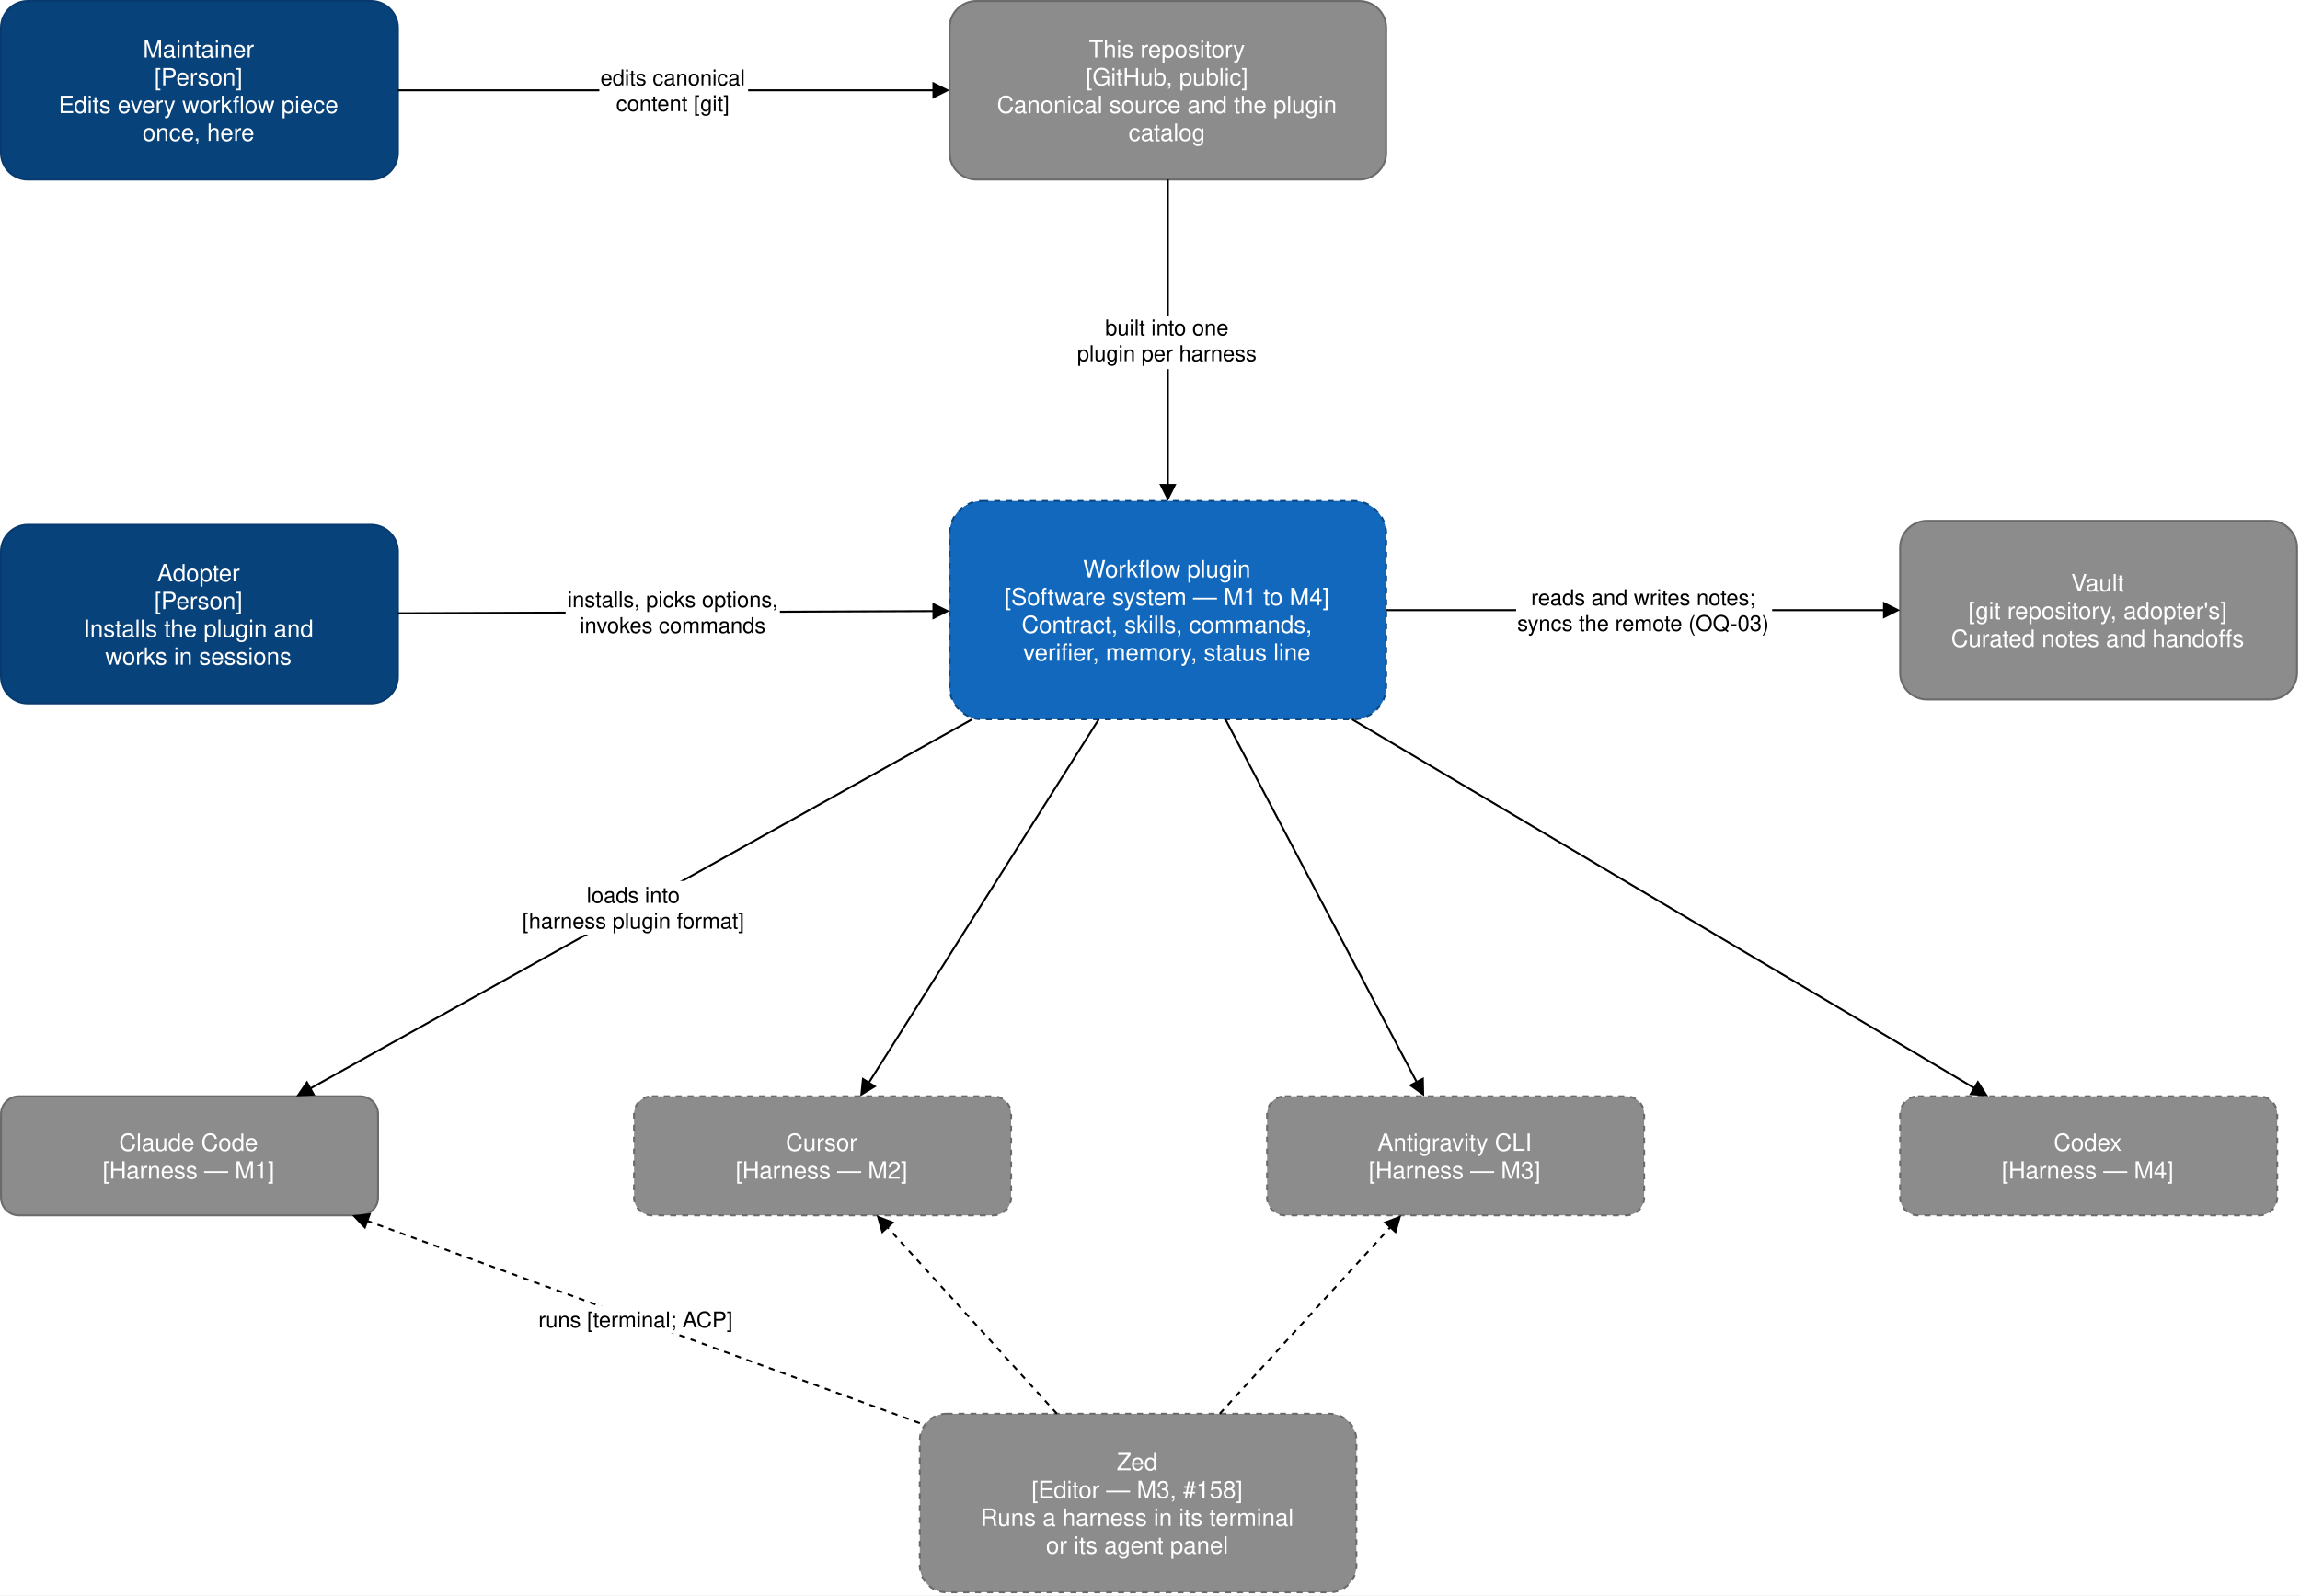
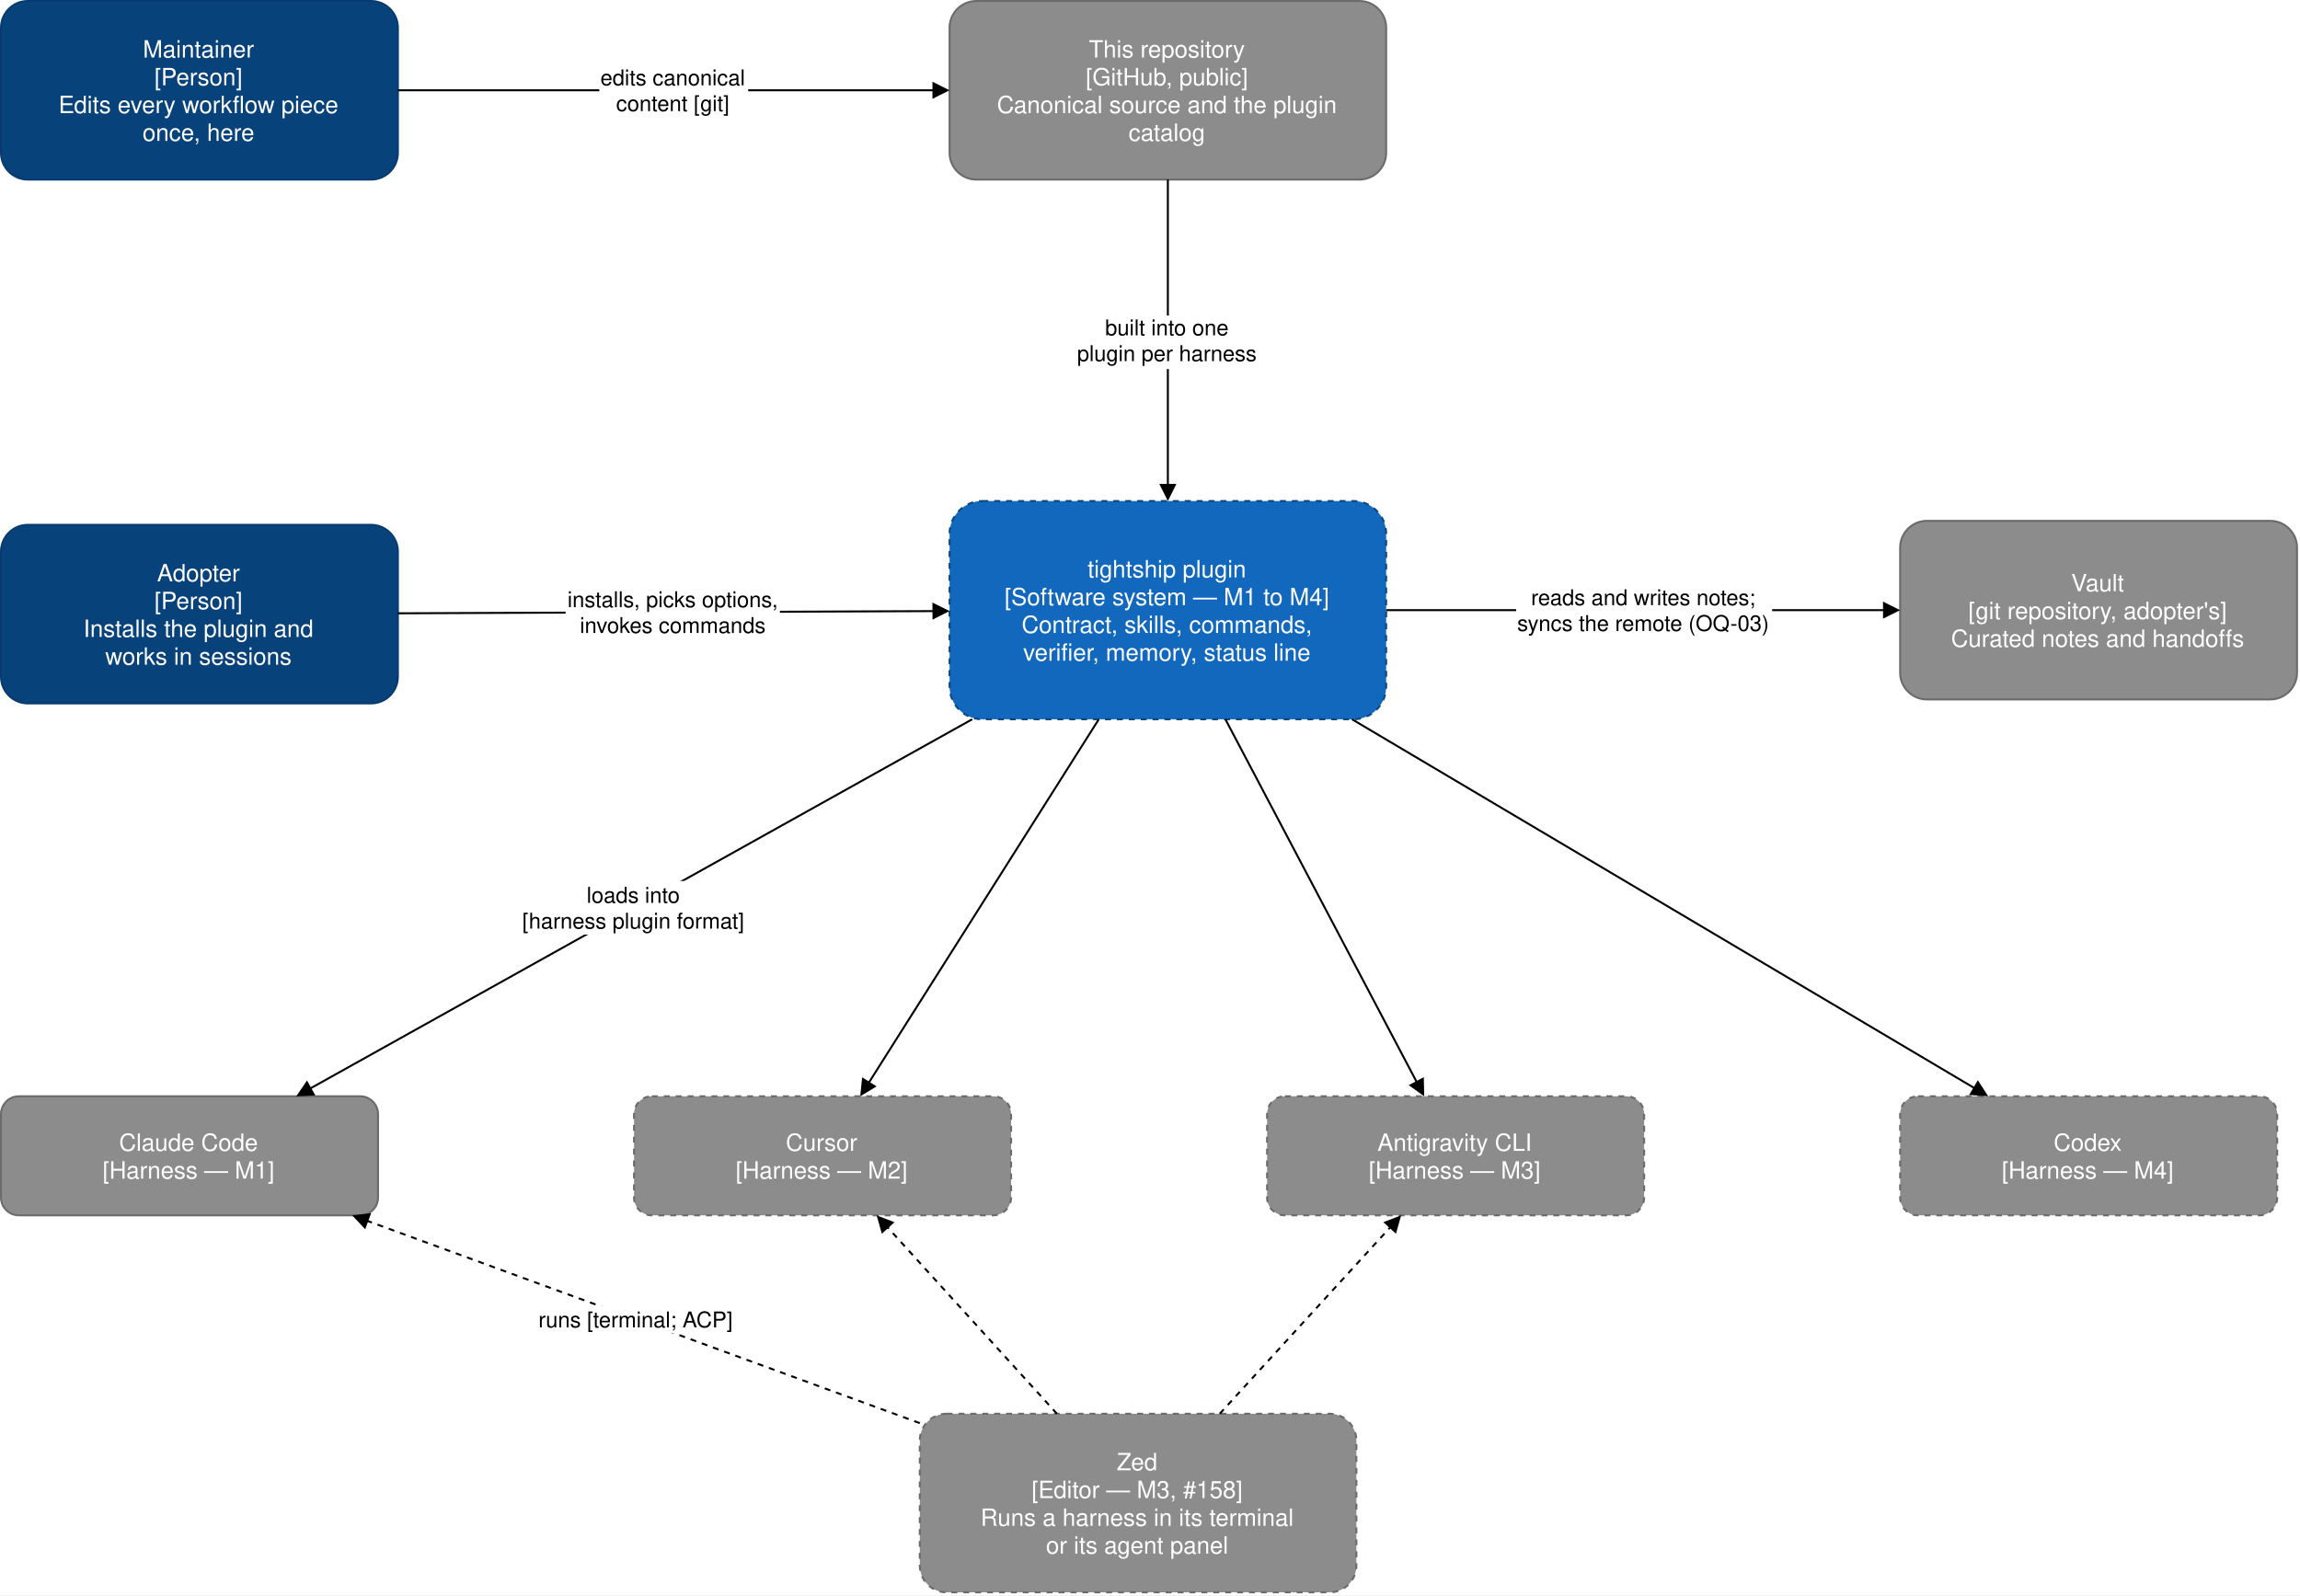
- <svg xmlns="http://www.w3.org/2000/svg" style="background: #ffffff; background-color: #ffffff; color-scheme: light;" version="1.1" width="1159px" height="804px" viewBox="0 0 1159 804" content="&lt;mxfile host=&quot;Electron&quot;&gt;&#10;  &lt;diagram name=&quot;Page-1&quot; id=&quot;0&quot;&gt;&#10;    &lt;mxGraphModel grid=&quot;0&quot; gridSize=&quot;10&quot; guides=&quot;1&quot; tooltips=&quot;1&quot; connect=&quot;1&quot; arrows=&quot;1&quot; fold=&quot;0&quot; page=&quot;0&quot; pageScale=&quot;1&quot; pageWidth=&quot;850&quot; pageHeight=&quot;1100&quot; background=&quot;#ffffff&quot; math=&quot;0&quot; shadow=&quot;0&quot;&gt;&#10;      &lt;root&gt;&#10;        &lt;mxCell id=&quot;0&quot; /&gt;&#10;        &lt;mxCell id=&quot;1&quot; parent=&quot;0&quot; /&gt;&#10;        &lt;mxCell id=&quot;c2&quot; parent=&quot;1&quot; style=&quot;rounded=1;fillColor=#08427b;fontColor=#ffffff;strokeColor=#073b6f;fontSize=12;html=0;&quot; value=&quot;Maintainer&amp;#xa;[Person]&amp;#xa;Edits every workflow piece&amp;#xa;once, here&quot; vertex=&quot;1&quot;&gt;&#10;          &lt;mxGeometry height=&quot;90&quot; width=&quot;200&quot; y=&quot;24&quot; as=&quot;geometry&quot; /&gt;&#10;        &lt;/mxCell&gt;&#10;        &lt;mxCell id=&quot;c3&quot; parent=&quot;1&quot; style=&quot;rounded=1;fillColor=#08427b;fontColor=#ffffff;strokeColor=#073b6f;fontSize=12;html=0;&quot; value=&quot;Adopter&amp;#xa;[Person]&amp;#xa;Installs the plugin and&amp;#xa;works in sessions&quot; vertex=&quot;1&quot;&gt;&#10;          &lt;mxGeometry height=&quot;90&quot; width=&quot;200&quot; y=&quot;288&quot; as=&quot;geometry&quot; /&gt;&#10;        &lt;/mxCell&gt;&#10;        &lt;mxCell id=&quot;c4&quot; parent=&quot;1&quot; style=&quot;rounded=1;fillColor=#8c8c8c;fontColor=#ffffff;strokeColor=#6b6b6b;fontSize=12;html=0;&quot; value=&quot;This repository&amp;#xa;[GitHub, public]&amp;#xa;Canonical source and the plugin&amp;#xa;catalog&quot; vertex=&quot;1&quot;&gt;&#10;          &lt;mxGeometry height=&quot;90&quot; width=&quot;220&quot; x=&quot;478&quot; y=&quot;24&quot; as=&quot;geometry&quot; /&gt;&#10;        &lt;/mxCell&gt;&#10;        &lt;mxCell id=&quot;c5&quot; parent=&quot;1&quot; style=&quot;rounded=1;fillColor=#1168bd;fontColor=#ffffff;strokeColor=#0b4884;fontSize=12;dashed=1;html=0;&quot; value=&quot;Workflow plugin&amp;#xa;[Software system — M1 to M4]&amp;#xa;Contract, skills, commands,&amp;#xa;verifier, memory, status line&quot; vertex=&quot;1&quot;&gt;&#10;          &lt;mxGeometry height=&quot;110&quot; width=&quot;220&quot; x=&quot;478&quot; y=&quot;276&quot; as=&quot;geometry&quot; /&gt;&#10;        &lt;/mxCell&gt;&#10;        &lt;mxCell id=&quot;c6&quot; parent=&quot;1&quot; style=&quot;rounded=1;fillColor=#8c8c8c;fontColor=#ffffff;strokeColor=#6b6b6b;fontSize=12;html=0;&quot; value=&quot;Claude Code&amp;#xa;[Harness — M1]&quot; vertex=&quot;1&quot;&gt;&#10;          &lt;mxGeometry height=&quot;60&quot; width=&quot;190&quot; y=&quot;576&quot; as=&quot;geometry&quot; /&gt;&#10;        &lt;/mxCell&gt;&#10;        &lt;mxCell id=&quot;c7&quot; parent=&quot;1&quot; style=&quot;rounded=1;fillColor=#8c8c8c;fontColor=#ffffff;strokeColor=#6b6b6b;fontSize=12;dashed=1;html=0;&quot; value=&quot;Cursor&amp;#xa;[Harness — M2]&quot; vertex=&quot;1&quot;&gt;&#10;          &lt;mxGeometry height=&quot;60&quot; width=&quot;190&quot; x=&quot;319&quot; y=&quot;576&quot; as=&quot;geometry&quot; /&gt;&#10;        &lt;/mxCell&gt;&#10;        &lt;mxCell id=&quot;c8&quot; parent=&quot;1&quot; style=&quot;rounded=1;fillColor=#8c8c8c;fontColor=#ffffff;strokeColor=#6b6b6b;fontSize=12;dashed=1;html=0;&quot; value=&quot;Antigravity CLI&amp;#xa;[Harness — M3]&quot; vertex=&quot;1&quot;&gt;&#10;          &lt;mxGeometry height=&quot;60&quot; width=&quot;190&quot; x=&quot;638&quot; y=&quot;576&quot; as=&quot;geometry&quot; /&gt;&#10;        &lt;/mxCell&gt;&#10;        &lt;mxCell id=&quot;c9&quot; parent=&quot;1&quot; style=&quot;rounded=1;fillColor=#8c8c8c;fontColor=#ffffff;strokeColor=#6b6b6b;fontSize=12;dashed=1;html=0;&quot; value=&quot;Codex&amp;#xa;[Harness — M4]&quot; vertex=&quot;1&quot;&gt;&#10;          &lt;mxGeometry height=&quot;60&quot; width=&quot;190&quot; x=&quot;957&quot; y=&quot;576&quot; as=&quot;geometry&quot; /&gt;&#10;        &lt;/mxCell&gt;&#10;        &lt;mxCell id=&quot;c11&quot; parent=&quot;1&quot; style=&quot;rounded=1;fillColor=#8c8c8c;fontColor=#ffffff;strokeColor=#6b6b6b;fontSize=12;html=0;&quot; value=&quot;Vault&amp;#xa;[git repository, adopter&amp;#39;s]&amp;#xa;Curated notes and handoffs&quot; vertex=&quot;1&quot;&gt;&#10;          &lt;mxGeometry height=&quot;90&quot; width=&quot;200&quot; x=&quot;957&quot; y=&quot;286&quot; as=&quot;geometry&quot; /&gt;&#10;        &lt;/mxCell&gt;&#10;        &lt;mxCell id=&quot;c12&quot; edge=&quot;1&quot; parent=&quot;1&quot; source=&quot;c2&quot; style=&quot;endArrow=block;endFill=1;html=0;fontSize=11;labelBackgroundColor=#ffffff;&quot; target=&quot;c4&quot; value=&quot;edits canonical&amp;#xa;content [git]&quot;&gt;&#10;          &lt;mxGeometry relative=&quot;1&quot; as=&quot;geometry&quot; /&gt;&#10;        &lt;/mxCell&gt;&#10;        &lt;mxCell id=&quot;c13&quot; edge=&quot;1&quot; parent=&quot;1&quot; source=&quot;c3&quot; style=&quot;endArrow=block;endFill=1;html=0;fontSize=11;labelBackgroundColor=#ffffff;&quot; target=&quot;c5&quot; value=&quot;installs, picks options,&amp;#xa;invokes commands&quot;&gt;&#10;          &lt;mxGeometry relative=&quot;1&quot; as=&quot;geometry&quot; /&gt;&#10;        &lt;/mxCell&gt;&#10;        &lt;mxCell id=&quot;c14&quot; edge=&quot;1&quot; parent=&quot;1&quot; source=&quot;c4&quot; style=&quot;endArrow=block;endFill=1;html=0;fontSize=11;labelBackgroundColor=#ffffff;&quot; target=&quot;c5&quot; value=&quot;built into one&amp;#xa;plugin per harness&quot;&gt;&#10;          &lt;mxGeometry relative=&quot;1&quot; as=&quot;geometry&quot; /&gt;&#10;        &lt;/mxCell&gt;&#10;        &lt;mxCell id=&quot;c15&quot; edge=&quot;1&quot; parent=&quot;1&quot; source=&quot;c5&quot; style=&quot;endArrow=block;endFill=1;html=0;fontSize=11;labelBackgroundColor=#ffffff;&quot; target=&quot;c6&quot; value=&quot;loads into&amp;#xa;[harness plugin format]&quot;&gt;&#10;          &lt;mxGeometry relative=&quot;1&quot; as=&quot;geometry&quot; /&gt;&#10;        &lt;/mxCell&gt;&#10;        &lt;mxCell id=&quot;c16&quot; edge=&quot;1&quot; parent=&quot;1&quot; source=&quot;c5&quot; style=&quot;endArrow=block;endFill=1;html=0;fontSize=11;labelBackgroundColor=#ffffff;&quot; target=&quot;c7&quot; value=&quot;&quot;&gt;&#10;          &lt;mxGeometry relative=&quot;1&quot; as=&quot;geometry&quot; /&gt;&#10;        &lt;/mxCell&gt;&#10;        &lt;mxCell id=&quot;c17&quot; edge=&quot;1&quot; parent=&quot;1&quot; source=&quot;c5&quot; style=&quot;endArrow=block;endFill=1;html=0;fontSize=11;labelBackgroundColor=#ffffff;&quot; target=&quot;c8&quot; value=&quot;&quot;&gt;&#10;          &lt;mxGeometry relative=&quot;1&quot; as=&quot;geometry&quot; /&gt;&#10;        &lt;/mxCell&gt;&#10;        &lt;mxCell id=&quot;c18&quot; edge=&quot;1&quot; parent=&quot;1&quot; source=&quot;c5&quot; style=&quot;endArrow=block;endFill=1;html=0;fontSize=11;labelBackgroundColor=#ffffff;&quot; target=&quot;c9&quot; value=&quot;&quot;&gt;&#10;          &lt;mxGeometry relative=&quot;1&quot; as=&quot;geometry&quot; /&gt;&#10;        &lt;/mxCell&gt;&#10;        &lt;mxCell id=&quot;c20&quot; edge=&quot;1&quot; parent=&quot;1&quot; source=&quot;c5&quot; style=&quot;endArrow=block;endFill=1;html=0;fontSize=11;labelBackgroundColor=#ffffff;&quot; target=&quot;c11&quot; value=&quot;reads and writes notes;&amp;#xa;syncs the remote (OQ-03)&quot;&gt;&#10;          &lt;mxGeometry relative=&quot;1&quot; as=&quot;geometry&quot; /&gt;&#10;        &lt;/mxCell&gt;&#10;        &lt;mxCell id=&quot;c21&quot; parent=&quot;1&quot; style=&quot;rounded=1;fillColor=#8c8c8c;fontColor=#ffffff;strokeColor=#6b6b6b;fontSize=12;dashed=1;html=0;&quot; value=&quot;Zed&amp;#xa;[Editor — M3, #158]&amp;#xa;Runs a harness in its terminal&amp;#xa;or its agent panel&quot; vertex=&quot;1&quot;&gt;&#10;          &lt;mxGeometry height=&quot;90&quot; width=&quot;220&quot; x=&quot;463&quot; y=&quot;736&quot; as=&quot;geometry&quot; /&gt;&#10;        &lt;/mxCell&gt;&#10;        &lt;mxCell id=&quot;c22&quot; edge=&quot;1&quot; parent=&quot;1&quot; source=&quot;c21&quot; style=&quot;endArrow=block;endFill=1;html=0;fontSize=11;labelBackgroundColor=#ffffff;dashed=1;&quot; target=&quot;c6&quot; value=&quot;runs [terminal; ACP]&quot;&gt;&#10;          &lt;mxGeometry relative=&quot;1&quot; as=&quot;geometry&quot; /&gt;&#10;        &lt;/mxCell&gt;&#10;        &lt;mxCell id=&quot;c23&quot; edge=&quot;1&quot; parent=&quot;1&quot; source=&quot;c21&quot; style=&quot;endArrow=block;endFill=1;html=0;fontSize=11;labelBackgroundColor=#ffffff;dashed=1;&quot; target=&quot;c7&quot; value=&quot;&quot;&gt;&#10;          &lt;mxGeometry relative=&quot;1&quot; as=&quot;geometry&quot; /&gt;&#10;        &lt;/mxCell&gt;&#10;        &lt;mxCell id=&quot;c24&quot; edge=&quot;1&quot; parent=&quot;1&quot; source=&quot;c21&quot; style=&quot;endArrow=block;endFill=1;html=0;fontSize=11;labelBackgroundColor=#ffffff;dashed=1;&quot; target=&quot;c8&quot; value=&quot;&quot;&gt;&#10;          &lt;mxGeometry relative=&quot;1&quot; as=&quot;geometry&quot; /&gt;&#10;        &lt;/mxCell&gt;&#10;      &lt;/root&gt;&#10;    &lt;/mxGraphModel&gt;&#10;  &lt;/diagram&gt;&#10;&lt;/mxfile&gt;&#10;">
+ <svg xmlns="http://www.w3.org/2000/svg" style="background: #ffffff; background-color: #ffffff; color-scheme: light;" version="1.1" width="1159px" height="804px" viewBox="0 0 1159 804" content="&lt;mxfile host=&quot;Electron&quot;&gt;&#10;  &lt;diagram name=&quot;Page-1&quot; id=&quot;0&quot;&gt;&#10;    &lt;mxGraphModel grid=&quot;0&quot; gridSize=&quot;10&quot; guides=&quot;1&quot; tooltips=&quot;1&quot; connect=&quot;1&quot; arrows=&quot;1&quot; fold=&quot;0&quot; page=&quot;0&quot; pageScale=&quot;1&quot; pageWidth=&quot;850&quot; pageHeight=&quot;1100&quot; background=&quot;#ffffff&quot; math=&quot;0&quot; shadow=&quot;0&quot;&gt;&#10;      &lt;root&gt;&#10;        &lt;mxCell id=&quot;0&quot; /&gt;&#10;        &lt;mxCell id=&quot;1&quot; parent=&quot;0&quot; /&gt;&#10;        &lt;mxCell id=&quot;c2&quot; parent=&quot;1&quot; style=&quot;rounded=1;fillColor=#08427b;fontColor=#ffffff;strokeColor=#073b6f;fontSize=12;html=0;&quot; value=&quot;Maintainer&amp;#xa;[Person]&amp;#xa;Edits every workflow piece&amp;#xa;once, here&quot; vertex=&quot;1&quot;&gt;&#10;          &lt;mxGeometry height=&quot;90&quot; width=&quot;200&quot; y=&quot;24&quot; as=&quot;geometry&quot; /&gt;&#10;        &lt;/mxCell&gt;&#10;        &lt;mxCell id=&quot;c3&quot; parent=&quot;1&quot; style=&quot;rounded=1;fillColor=#08427b;fontColor=#ffffff;strokeColor=#073b6f;fontSize=12;html=0;&quot; value=&quot;Adopter&amp;#xa;[Person]&amp;#xa;Installs the plugin and&amp;#xa;works in sessions&quot; vertex=&quot;1&quot;&gt;&#10;          &lt;mxGeometry height=&quot;90&quot; width=&quot;200&quot; y=&quot;288&quot; as=&quot;geometry&quot; /&gt;&#10;        &lt;/mxCell&gt;&#10;        &lt;mxCell id=&quot;c4&quot; parent=&quot;1&quot; style=&quot;rounded=1;fillColor=#8c8c8c;fontColor=#ffffff;strokeColor=#6b6b6b;fontSize=12;html=0;&quot; value=&quot;This repository&amp;#xa;[GitHub, public]&amp;#xa;Canonical source and the plugin&amp;#xa;catalog&quot; vertex=&quot;1&quot;&gt;&#10;          &lt;mxGeometry height=&quot;90&quot; width=&quot;220&quot; x=&quot;478&quot; y=&quot;24&quot; as=&quot;geometry&quot; /&gt;&#10;        &lt;/mxCell&gt;&#10;        &lt;mxCell id=&quot;c5&quot; parent=&quot;1&quot; style=&quot;rounded=1;fillColor=#1168bd;fontColor=#ffffff;strokeColor=#0b4884;fontSize=12;dashed=1;html=0;&quot; value=&quot;tightship plugin&amp;#xa;[Software system — M1 to M4]&amp;#xa;Contract, skills, commands,&amp;#xa;verifier, memory, status line&quot; vertex=&quot;1&quot;&gt;&#10;          &lt;mxGeometry height=&quot;110&quot; width=&quot;220&quot; x=&quot;478&quot; y=&quot;276&quot; as=&quot;geometry&quot; /&gt;&#10;        &lt;/mxCell&gt;&#10;        &lt;mxCell id=&quot;c6&quot; parent=&quot;1&quot; style=&quot;rounded=1;fillColor=#8c8c8c;fontColor=#ffffff;strokeColor=#6b6b6b;fontSize=12;html=0;&quot; value=&quot;Claude Code&amp;#xa;[Harness — M1]&quot; vertex=&quot;1&quot;&gt;&#10;          &lt;mxGeometry height=&quot;60&quot; width=&quot;190&quot; y=&quot;576&quot; as=&quot;geometry&quot; /&gt;&#10;        &lt;/mxCell&gt;&#10;        &lt;mxCell id=&quot;c7&quot; parent=&quot;1&quot; style=&quot;rounded=1;fillColor=#8c8c8c;fontColor=#ffffff;strokeColor=#6b6b6b;fontSize=12;dashed=1;html=0;&quot; value=&quot;Cursor&amp;#xa;[Harness — M2]&quot; vertex=&quot;1&quot;&gt;&#10;          &lt;mxGeometry height=&quot;60&quot; width=&quot;190&quot; x=&quot;319&quot; y=&quot;576&quot; as=&quot;geometry&quot; /&gt;&#10;        &lt;/mxCell&gt;&#10;        &lt;mxCell id=&quot;c8&quot; parent=&quot;1&quot; style=&quot;rounded=1;fillColor=#8c8c8c;fontColor=#ffffff;strokeColor=#6b6b6b;fontSize=12;dashed=1;html=0;&quot; value=&quot;Antigravity CLI&amp;#xa;[Harness — M3]&quot; vertex=&quot;1&quot;&gt;&#10;          &lt;mxGeometry height=&quot;60&quot; width=&quot;190&quot; x=&quot;638&quot; y=&quot;576&quot; as=&quot;geometry&quot; /&gt;&#10;        &lt;/mxCell&gt;&#10;        &lt;mxCell id=&quot;c9&quot; parent=&quot;1&quot; style=&quot;rounded=1;fillColor=#8c8c8c;fontColor=#ffffff;strokeColor=#6b6b6b;fontSize=12;dashed=1;html=0;&quot; value=&quot;Codex&amp;#xa;[Harness — M4]&quot; vertex=&quot;1&quot;&gt;&#10;          &lt;mxGeometry height=&quot;60&quot; width=&quot;190&quot; x=&quot;957&quot; y=&quot;576&quot; as=&quot;geometry&quot; /&gt;&#10;        &lt;/mxCell&gt;&#10;        &lt;mxCell id=&quot;c11&quot; parent=&quot;1&quot; style=&quot;rounded=1;fillColor=#8c8c8c;fontColor=#ffffff;strokeColor=#6b6b6b;fontSize=12;html=0;&quot; value=&quot;Vault&amp;#xa;[git repository, adopter&amp;#39;s]&amp;#xa;Curated notes and handoffs&quot; vertex=&quot;1&quot;&gt;&#10;          &lt;mxGeometry height=&quot;90&quot; width=&quot;200&quot; x=&quot;957&quot; y=&quot;286&quot; as=&quot;geometry&quot; /&gt;&#10;        &lt;/mxCell&gt;&#10;        &lt;mxCell id=&quot;c12&quot; edge=&quot;1&quot; parent=&quot;1&quot; source=&quot;c2&quot; style=&quot;endArrow=block;endFill=1;html=0;fontSize=11;labelBackgroundColor=#ffffff;&quot; target=&quot;c4&quot; value=&quot;edits canonical&amp;#xa;content [git]&quot;&gt;&#10;          &lt;mxGeometry relative=&quot;1&quot; as=&quot;geometry&quot; /&gt;&#10;        &lt;/mxCell&gt;&#10;        &lt;mxCell id=&quot;c13&quot; edge=&quot;1&quot; parent=&quot;1&quot; source=&quot;c3&quot; style=&quot;endArrow=block;endFill=1;html=0;fontSize=11;labelBackgroundColor=#ffffff;&quot; target=&quot;c5&quot; value=&quot;installs, picks options,&amp;#xa;invokes commands&quot;&gt;&#10;          &lt;mxGeometry relative=&quot;1&quot; as=&quot;geometry&quot; /&gt;&#10;        &lt;/mxCell&gt;&#10;        &lt;mxCell id=&quot;c14&quot; edge=&quot;1&quot; parent=&quot;1&quot; source=&quot;c4&quot; style=&quot;endArrow=block;endFill=1;html=0;fontSize=11;labelBackgroundColor=#ffffff;&quot; target=&quot;c5&quot; value=&quot;built into one&amp;#xa;plugin per harness&quot;&gt;&#10;          &lt;mxGeometry relative=&quot;1&quot; as=&quot;geometry&quot; /&gt;&#10;        &lt;/mxCell&gt;&#10;        &lt;mxCell id=&quot;c15&quot; edge=&quot;1&quot; parent=&quot;1&quot; source=&quot;c5&quot; style=&quot;endArrow=block;endFill=1;html=0;fontSize=11;labelBackgroundColor=#ffffff;&quot; target=&quot;c6&quot; value=&quot;loads into&amp;#xa;[harness plugin format]&quot;&gt;&#10;          &lt;mxGeometry relative=&quot;1&quot; as=&quot;geometry&quot; /&gt;&#10;        &lt;/mxCell&gt;&#10;        &lt;mxCell id=&quot;c16&quot; edge=&quot;1&quot; parent=&quot;1&quot; source=&quot;c5&quot; style=&quot;endArrow=block;endFill=1;html=0;fontSize=11;labelBackgroundColor=#ffffff;&quot; target=&quot;c7&quot; value=&quot;&quot;&gt;&#10;          &lt;mxGeometry relative=&quot;1&quot; as=&quot;geometry&quot; /&gt;&#10;        &lt;/mxCell&gt;&#10;        &lt;mxCell id=&quot;c17&quot; edge=&quot;1&quot; parent=&quot;1&quot; source=&quot;c5&quot; style=&quot;endArrow=block;endFill=1;html=0;fontSize=11;labelBackgroundColor=#ffffff;&quot; target=&quot;c8&quot; value=&quot;&quot;&gt;&#10;          &lt;mxGeometry relative=&quot;1&quot; as=&quot;geometry&quot; /&gt;&#10;        &lt;/mxCell&gt;&#10;        &lt;mxCell id=&quot;c18&quot; edge=&quot;1&quot; parent=&quot;1&quot; source=&quot;c5&quot; style=&quot;endArrow=block;endFill=1;html=0;fontSize=11;labelBackgroundColor=#ffffff;&quot; target=&quot;c9&quot; value=&quot;&quot;&gt;&#10;          &lt;mxGeometry relative=&quot;1&quot; as=&quot;geometry&quot; /&gt;&#10;        &lt;/mxCell&gt;&#10;        &lt;mxCell id=&quot;c20&quot; edge=&quot;1&quot; parent=&quot;1&quot; source=&quot;c5&quot; style=&quot;endArrow=block;endFill=1;html=0;fontSize=11;labelBackgroundColor=#ffffff;&quot; target=&quot;c11&quot; value=&quot;reads and writes notes;&amp;#xa;syncs the remote (OQ-03)&quot;&gt;&#10;          &lt;mxGeometry relative=&quot;1&quot; as=&quot;geometry&quot; /&gt;&#10;        &lt;/mxCell&gt;&#10;        &lt;mxCell id=&quot;c21&quot; parent=&quot;1&quot; style=&quot;rounded=1;fillColor=#8c8c8c;fontColor=#ffffff;strokeColor=#6b6b6b;fontSize=12;dashed=1;html=0;&quot; value=&quot;Zed&amp;#xa;[Editor — M3, #158]&amp;#xa;Runs a harness in its terminal&amp;#xa;or its agent panel&quot; vertex=&quot;1&quot;&gt;&#10;          &lt;mxGeometry height=&quot;90&quot; width=&quot;220&quot; x=&quot;463&quot; y=&quot;736&quot; as=&quot;geometry&quot; /&gt;&#10;        &lt;/mxCell&gt;&#10;        &lt;mxCell id=&quot;c22&quot; edge=&quot;1&quot; parent=&quot;1&quot; source=&quot;c21&quot; style=&quot;endArrow=block;endFill=1;html=0;fontSize=11;labelBackgroundColor=#ffffff;dashed=1;&quot; target=&quot;c6&quot; value=&quot;runs [terminal; ACP]&quot;&gt;&#10;          &lt;mxGeometry relative=&quot;1&quot; as=&quot;geometry&quot; /&gt;&#10;        &lt;/mxCell&gt;&#10;        &lt;mxCell id=&quot;c23&quot; edge=&quot;1&quot; parent=&quot;1&quot; source=&quot;c21&quot; style=&quot;endArrow=block;endFill=1;html=0;fontSize=11;labelBackgroundColor=#ffffff;dashed=1;&quot; target=&quot;c7&quot; value=&quot;&quot;&gt;&#10;          &lt;mxGeometry relative=&quot;1&quot; as=&quot;geometry&quot; /&gt;&#10;        &lt;/mxCell&gt;&#10;        &lt;mxCell id=&quot;c24&quot; edge=&quot;1&quot; parent=&quot;1&quot; source=&quot;c21&quot; style=&quot;endArrow=block;endFill=1;html=0;fontSize=11;labelBackgroundColor=#ffffff;dashed=1;&quot; target=&quot;c8&quot; value=&quot;&quot;&gt;&#10;          &lt;mxGeometry relative=&quot;1&quot; as=&quot;geometry&quot; /&gt;&#10;        &lt;/mxCell&gt;&#10;      &lt;/root&gt;&#10;    &lt;/mxGraphModel&gt;&#10;  &lt;/diagram&gt;&#10;&lt;/mxfile&gt;&#10;">
  <defs />
  <rect fill="#ffffff" width="100%" height="100%" x="0" y="0" style="fill: rgb(255, 255, 255);" />
  <g>
    <g data-cell-id="0">
      <g data-cell-id="1">
        <g data-cell-id="c2">
          <g transform="translate(0.5,0.5)">
            <rect x="0" y="0" width="200" height="90" rx="13.5" ry="13.5" fill="#08427b" stroke="#073b6f" pointer-events="all" style="fill: rgb(8, 66, 123); stroke: rgb(7, 59, 111);" />
          </g>
          <g>
            <g fill="#ffffff" font-family="Helvetica" text-anchor="middle" font-size="12px" style="fill: rgb(255, 255, 255);">
              <text x="100" y="29">Maintainer</text>
              <text x="100" y="43">[Person]</text>
              <text x="100" y="57">Edits every workflow piece</text>
              <text x="100" y="71">once, here</text>
            </g>
          </g>
        </g>
        <g data-cell-id="c3">
          <g transform="translate(0.5,0.5)">
            <rect x="0" y="264" width="200" height="90" rx="13.5" ry="13.5" fill="#08427b" stroke="#073b6f" pointer-events="all" style="fill: rgb(8, 66, 123); stroke: rgb(7, 59, 111);" />
          </g>
          <g>
            <g fill="#ffffff" font-family="Helvetica" text-anchor="middle" font-size="12px" style="fill: rgb(255, 255, 255);">
              <text x="100" y="293">Adopter</text>
              <text x="100" y="307">[Person]</text>
              <text x="100" y="321">Installs the plugin and</text>
              <text x="100" y="335">works in sessions</text>
            </g>
          </g>
        </g>
        <g data-cell-id="c4">
          <g transform="translate(0.5,0.5)">
            <rect x="478" y="0" width="220" height="90" rx="13.5" ry="13.5" fill="#8c8c8c" stroke="#6b6b6b" pointer-events="all" style="fill: rgb(140, 140, 140); stroke: rgb(107, 107, 107);" />
          </g>
          <g>
            <g fill="#ffffff" font-family="Helvetica" text-anchor="middle" font-size="12px" style="fill: rgb(255, 255, 255);">
              <text x="588" y="29">This repository</text>
              <text x="588" y="43">[GitHub, public]</text>
              <text x="588" y="57">Canonical source and the plugin</text>
              <text x="588" y="71">catalog</text>
            </g>
          </g>
        </g>
        <g data-cell-id="c5">
          <g transform="translate(0.5,0.5)">
            <rect x="478" y="252" width="220" height="110" rx="16.5" ry="16.5" fill="#1168bd" stroke="#0b4884" stroke-dasharray="3 3" pointer-events="all" style="fill: rgb(17, 104, 189); stroke: rgb(11, 72, 132);" />
          </g>
          <g>
            <g fill="#ffffff" font-family="Helvetica" text-anchor="middle" font-size="12px" style="fill: rgb(255, 255, 255);">
-               <text x="588" y="291">Workflow plugin</text>
+               <text x="588" y="291">tightship plugin</text>
              <text x="588" y="305">[Software system — M1 to M4]</text>
              <text x="588" y="319">Contract, skills, commands,</text>
              <text x="588" y="333">verifier, memory, status line</text>
            </g>
          </g>
        </g>
        <g data-cell-id="c6">
          <g transform="translate(0.5,0.5)">
            <rect x="0" y="552" width="190" height="60" rx="9" ry="9" fill="#8c8c8c" stroke="#6b6b6b" pointer-events="all" style="fill: rgb(140, 140, 140); stroke: rgb(107, 107, 107);" />
          </g>
          <g>
            <g fill="#ffffff" font-family="Helvetica" text-anchor="middle" font-size="12px" style="fill: rgb(255, 255, 255);">
              <text x="95" y="580">Claude Code</text>
              <text x="95" y="594">[Harness — M1]</text>
            </g>
          </g>
        </g>
        <g data-cell-id="c7">
          <g transform="translate(0.5,0.5)">
            <rect x="319" y="552" width="190" height="60" rx="9" ry="9" fill="#8c8c8c" stroke="#6b6b6b" stroke-dasharray="3 3" pointer-events="all" style="fill: rgb(140, 140, 140); stroke: rgb(107, 107, 107);" />
          </g>
          <g>
            <g fill="#ffffff" font-family="Helvetica" text-anchor="middle" font-size="12px" style="fill: rgb(255, 255, 255);">
              <text x="414" y="580">Cursor</text>
              <text x="414" y="594">[Harness — M2]</text>
            </g>
          </g>
        </g>
        <g data-cell-id="c8">
          <g transform="translate(0.5,0.5)">
            <rect x="638" y="552" width="190" height="60" rx="9" ry="9" fill="#8c8c8c" stroke="#6b6b6b" stroke-dasharray="3 3" pointer-events="all" style="fill: rgb(140, 140, 140); stroke: rgb(107, 107, 107);" />
          </g>
          <g>
            <g fill="#ffffff" font-family="Helvetica" text-anchor="middle" font-size="12px" style="fill: rgb(255, 255, 255);">
              <text x="733" y="580">Antigravity CLI</text>
              <text x="733" y="594">[Harness — M3]</text>
            </g>
          </g>
        </g>
        <g data-cell-id="c9">
          <g transform="translate(0.5,0.5)">
            <rect x="957" y="552" width="190" height="60" rx="9" ry="9" fill="#8c8c8c" stroke="#6b6b6b" stroke-dasharray="3 3" pointer-events="all" style="fill: rgb(140, 140, 140); stroke: rgb(107, 107, 107);" />
          </g>
          <g>
            <g fill="#ffffff" font-family="Helvetica" text-anchor="middle" font-size="12px" style="fill: rgb(255, 255, 255);">
              <text x="1052" y="580">Codex</text>
              <text x="1052" y="594">[Harness — M4]</text>
            </g>
          </g>
        </g>
        <g data-cell-id="c11">
          <g transform="translate(0.5,0.5)">
            <rect x="957" y="262" width="200" height="90" rx="13.5" ry="13.5" fill="#8c8c8c" stroke="#6b6b6b" pointer-events="all" style="fill: rgb(140, 140, 140); stroke: rgb(107, 107, 107);" />
          </g>
          <g>
            <g fill="#ffffff" font-family="Helvetica" text-anchor="middle" font-size="12px" style="fill: rgb(255, 255, 255);">
              <text x="1057" y="298">Vault</text>
              <text x="1057" y="312">[git repository, adopter's]</text>
              <text x="1057" y="326">Curated notes and handoffs</text>
            </g>
          </g>
        </g>
        <g data-cell-id="c12">
          <g transform="translate(0.5,0.5)">
            <path d="M 200 45 L 469.88 45" fill="none" stroke="#000000" stroke-miterlimit="10" pointer-events="stroke" style="stroke: rgb(0, 0, 0);" />
            <path d="M 476.88 45 L 469.88 48.5 L 469.88 41.5 Z" fill="#000000" stroke="#000000" stroke-miterlimit="10" pointer-events="all" style="fill: rgb(0, 0, 0); stroke: rgb(0, 0, 0);" />
          </g>
          <g>
            <g fill="#000000" font-family="Helvetica" text-anchor="middle" font-size="11px" style="fill: rgb(0, 0, 0);">
              <rect fill="#ffffff" stroke="none" x="302" y="33" width="75" height="27" stroke-width="0" style="fill: rgb(255, 255, 255);" />
              <text x="339" y="43">edits canonical</text>
              <text x="339" y="56">content [git]</text>
            </g>
          </g>
        </g>
        <g data-cell-id="c13">
          <g transform="translate(0.5,0.5)">
            <path d="M 200 308.59 L 469.88 307.48" fill="none" stroke="#000000" stroke-miterlimit="10" pointer-events="stroke" style="stroke: rgb(0, 0, 0);" />
            <path d="M 476.88 307.46 L 469.9 310.98 L 469.87 303.98 Z" fill="#000000" stroke="#000000" stroke-miterlimit="10" pointer-events="all" style="fill: rgb(0, 0, 0); stroke: rgb(0, 0, 0);" />
          </g>
          <g>
            <g fill="#000000" font-family="Helvetica" text-anchor="middle" font-size="11px" style="fill: rgb(0, 0, 0);">
              <rect fill="#ffffff" stroke="none" x="285" y="296" width="108" height="27" stroke-width="0" style="fill: rgb(255, 255, 255);" />
              <text x="339" y="306.02">installs, picks options,</text>
              <text x="339" y="319.02">invokes commands</text>
            </g>
          </g>
        </g>
        <g data-cell-id="c14">
          <g transform="translate(0.5,0.5)">
            <path d="M 588 90 L 588 243.88" fill="none" stroke="#000000" stroke-miterlimit="10" pointer-events="stroke" style="stroke: rgb(0, 0, 0);" />
            <path d="M 588 250.88 L 584.5 243.88 L 591.5 243.88 Z" fill="#000000" stroke="#000000" stroke-miterlimit="10" pointer-events="all" style="fill: rgb(0, 0, 0); stroke: rgb(0, 0, 0);" />
          </g>
          <g>
            <g fill="#000000" font-family="Helvetica" text-anchor="middle" font-size="11px" style="fill: rgb(0, 0, 0);">
              <rect fill="#ffffff" stroke="none" x="542" y="159" width="93" height="27" stroke-width="0" style="fill: rgb(255, 255, 255);" />
              <text x="588" y="169">built into one</text>
              <text x="588" y="182">plugin per harness</text>
            </g>
          </g>
        </g>
        <g data-cell-id="c15">
          <g transform="translate(0.5,0.5)">
            <path d="M 489.4 362 L 155.87 548.05" fill="none" stroke="#000000" stroke-miterlimit="10" pointer-events="stroke" style="stroke: rgb(0, 0, 0);" />
            <path d="M 149.76 551.46 L 154.17 544.99 L 157.58 551.1 Z" fill="#000000" stroke="#000000" stroke-miterlimit="10" pointer-events="all" style="fill: rgb(0, 0, 0); stroke: rgb(0, 0, 0);" />
          </g>
          <g>
            <g fill="#000000" font-family="Helvetica" text-anchor="middle" font-size="11px" style="fill: rgb(0, 0, 0);">
              <rect fill="#ffffff" stroke="none" x="263" y="444" width="114" height="27" stroke-width="0" style="fill: rgb(255, 255, 255);" />
              <text x="319.1" y="454.99">loads into</text>
              <text x="319.1" y="467.99">[harness plugin format]</text>
            </g>
          </g>
        </g>
        <g data-cell-id="c16">
          <g transform="translate(0.5,0.5)">
            <path d="M 553.2 362 L 437.32 545.14" fill="none" stroke="#000000" stroke-miterlimit="10" pointer-events="stroke" style="stroke: rgb(0, 0, 0);" />
            <path d="M 433.58 551.06 L 434.36 543.27 L 440.28 547.01 Z" fill="#000000" stroke="#000000" stroke-miterlimit="10" pointer-events="all" style="fill: rgb(0, 0, 0); stroke: rgb(0, 0, 0);" />
          </g>
        </g>
        <g data-cell-id="c17">
          <g transform="translate(0.5,0.5)">
            <path d="M 617 362 L 713.4 544.82" fill="none" stroke="#000000" stroke-miterlimit="10" pointer-events="stroke" style="stroke: rgb(0, 0, 0);" />
            <path d="M 716.66 551.01 L 710.3 546.45 L 716.49 543.19 Z" fill="#000000" stroke="#000000" stroke-miterlimit="10" pointer-events="all" style="fill: rgb(0, 0, 0); stroke: rgb(0, 0, 0);" />
          </g>
        </g>
        <g data-cell-id="c18">
          <g transform="translate(0.5,0.5)">
            <path d="M 680.8 362 L 994.4 547.86" fill="none" stroke="#000000" stroke-miterlimit="10" pointer-events="stroke" style="stroke: rgb(0, 0, 0);" />
            <path d="M 1000.42 551.43 L 992.61 550.87 L 996.18 544.85 Z" fill="#000000" stroke="#000000" stroke-miterlimit="10" pointer-events="all" style="fill: rgb(0, 0, 0); stroke: rgb(0, 0, 0);" />
          </g>
        </g>
        <g data-cell-id="c20">
          <g transform="translate(0.5,0.5)">
            <path d="M 698 307 L 948.88 307" fill="none" stroke="#000000" stroke-miterlimit="10" pointer-events="stroke" style="stroke: rgb(0, 0, 0);" />
            <path d="M 955.88 307 L 948.88 310.5 L 948.88 303.5 Z" fill="#000000" stroke="#000000" stroke-miterlimit="10" pointer-events="all" style="fill: rgb(0, 0, 0); stroke: rgb(0, 0, 0);" />
          </g>
          <g>
            <g fill="#000000" font-family="Helvetica" text-anchor="middle" font-size="11px" style="fill: rgb(0, 0, 0);">
              <rect fill="#ffffff" stroke="none" x="764" y="295" width="129" height="27" stroke-width="0" style="fill: rgb(255, 255, 255);" />
              <text x="828" y="305">reads and writes notes;</text>
              <text x="828" y="318">syncs the remote (OQ-03)</text>
            </g>
          </g>
        </g>
        <g data-cell-id="c21">
          <g transform="translate(0.5,0.5)">
            <rect x="463" y="712" width="220" height="90" rx="13.5" ry="13.5" fill="#8c8c8c" stroke="#6b6b6b" stroke-dasharray="3 3" pointer-events="all" style="fill: rgb(140, 140, 140); stroke: rgb(107, 107, 107);" />
          </g>
          <g>
            <g fill="#ffffff" font-family="Helvetica" text-anchor="middle" font-size="12px" style="fill: rgb(255, 255, 255);">
              <text x="573" y="741">Zed</text>
              <text x="573" y="755">[Editor — M3, #158]</text>
              <text x="573" y="769">Runs a harness in its terminal</text>
              <text x="573" y="783">or its agent panel</text>
            </g>
          </g>
        </g>
        <g data-cell-id="c22">
          <g transform="translate(0.5,0.5)">
            <path d="M 463 716.73 L 184.57 614.79" fill="none" stroke="#000000" stroke-miterlimit="10" stroke-dasharray="3 3" pointer-events="stroke" style="stroke: rgb(0, 0, 0);" />
            <path d="M 177.99 612.38 L 185.77 611.5 L 183.36 618.08 Z" fill="#000000" stroke="#000000" stroke-miterlimit="10" pointer-events="all" style="fill: rgb(0, 0, 0); stroke: rgb(0, 0, 0);" />
          </g>
          <g>
            <g fill="#000000" font-family="Helvetica" text-anchor="middle" font-size="11px" style="fill: rgb(0, 0, 0);">
              <rect fill="#ffffff" stroke="none" x="271" y="658" width="100" height="14" stroke-width="0" style="fill: rgb(255, 255, 255);" />
              <text x="320.27" y="668.97">runs [terminal; ACP]</text>
            </g>
          </g>
        </g>
        <g data-cell-id="c23">
          <g transform="translate(0.5,0.5)">
            <path d="M 532.11 712 L 446.72 618.01" fill="none" stroke="#000000" stroke-miterlimit="10" stroke-dasharray="3 3" pointer-events="stroke" style="stroke: rgb(0, 0, 0);" />
            <path d="M 442.01 612.83 L 449.31 615.65 L 444.13 620.36 Z" fill="#000000" stroke="#000000" stroke-miterlimit="10" pointer-events="all" style="fill: rgb(0, 0, 0); stroke: rgb(0, 0, 0);" />
          </g>
        </g>
        <g data-cell-id="c24">
          <g transform="translate(0.5,0.5)">
            <path d="M 614.14 712 L 700.09 617.99" fill="none" stroke="#000000" stroke-miterlimit="10" stroke-dasharray="3 3" pointer-events="stroke" style="stroke: rgb(0, 0, 0);" />
            <path d="M 704.82 612.83 L 702.68 620.35 L 697.51 615.63 Z" fill="#000000" stroke="#000000" stroke-miterlimit="10" pointer-events="all" style="fill: rgb(0, 0, 0); stroke: rgb(0, 0, 0);" />
          </g>
        </g>
      </g>
    </g>
  </g>
</svg>
